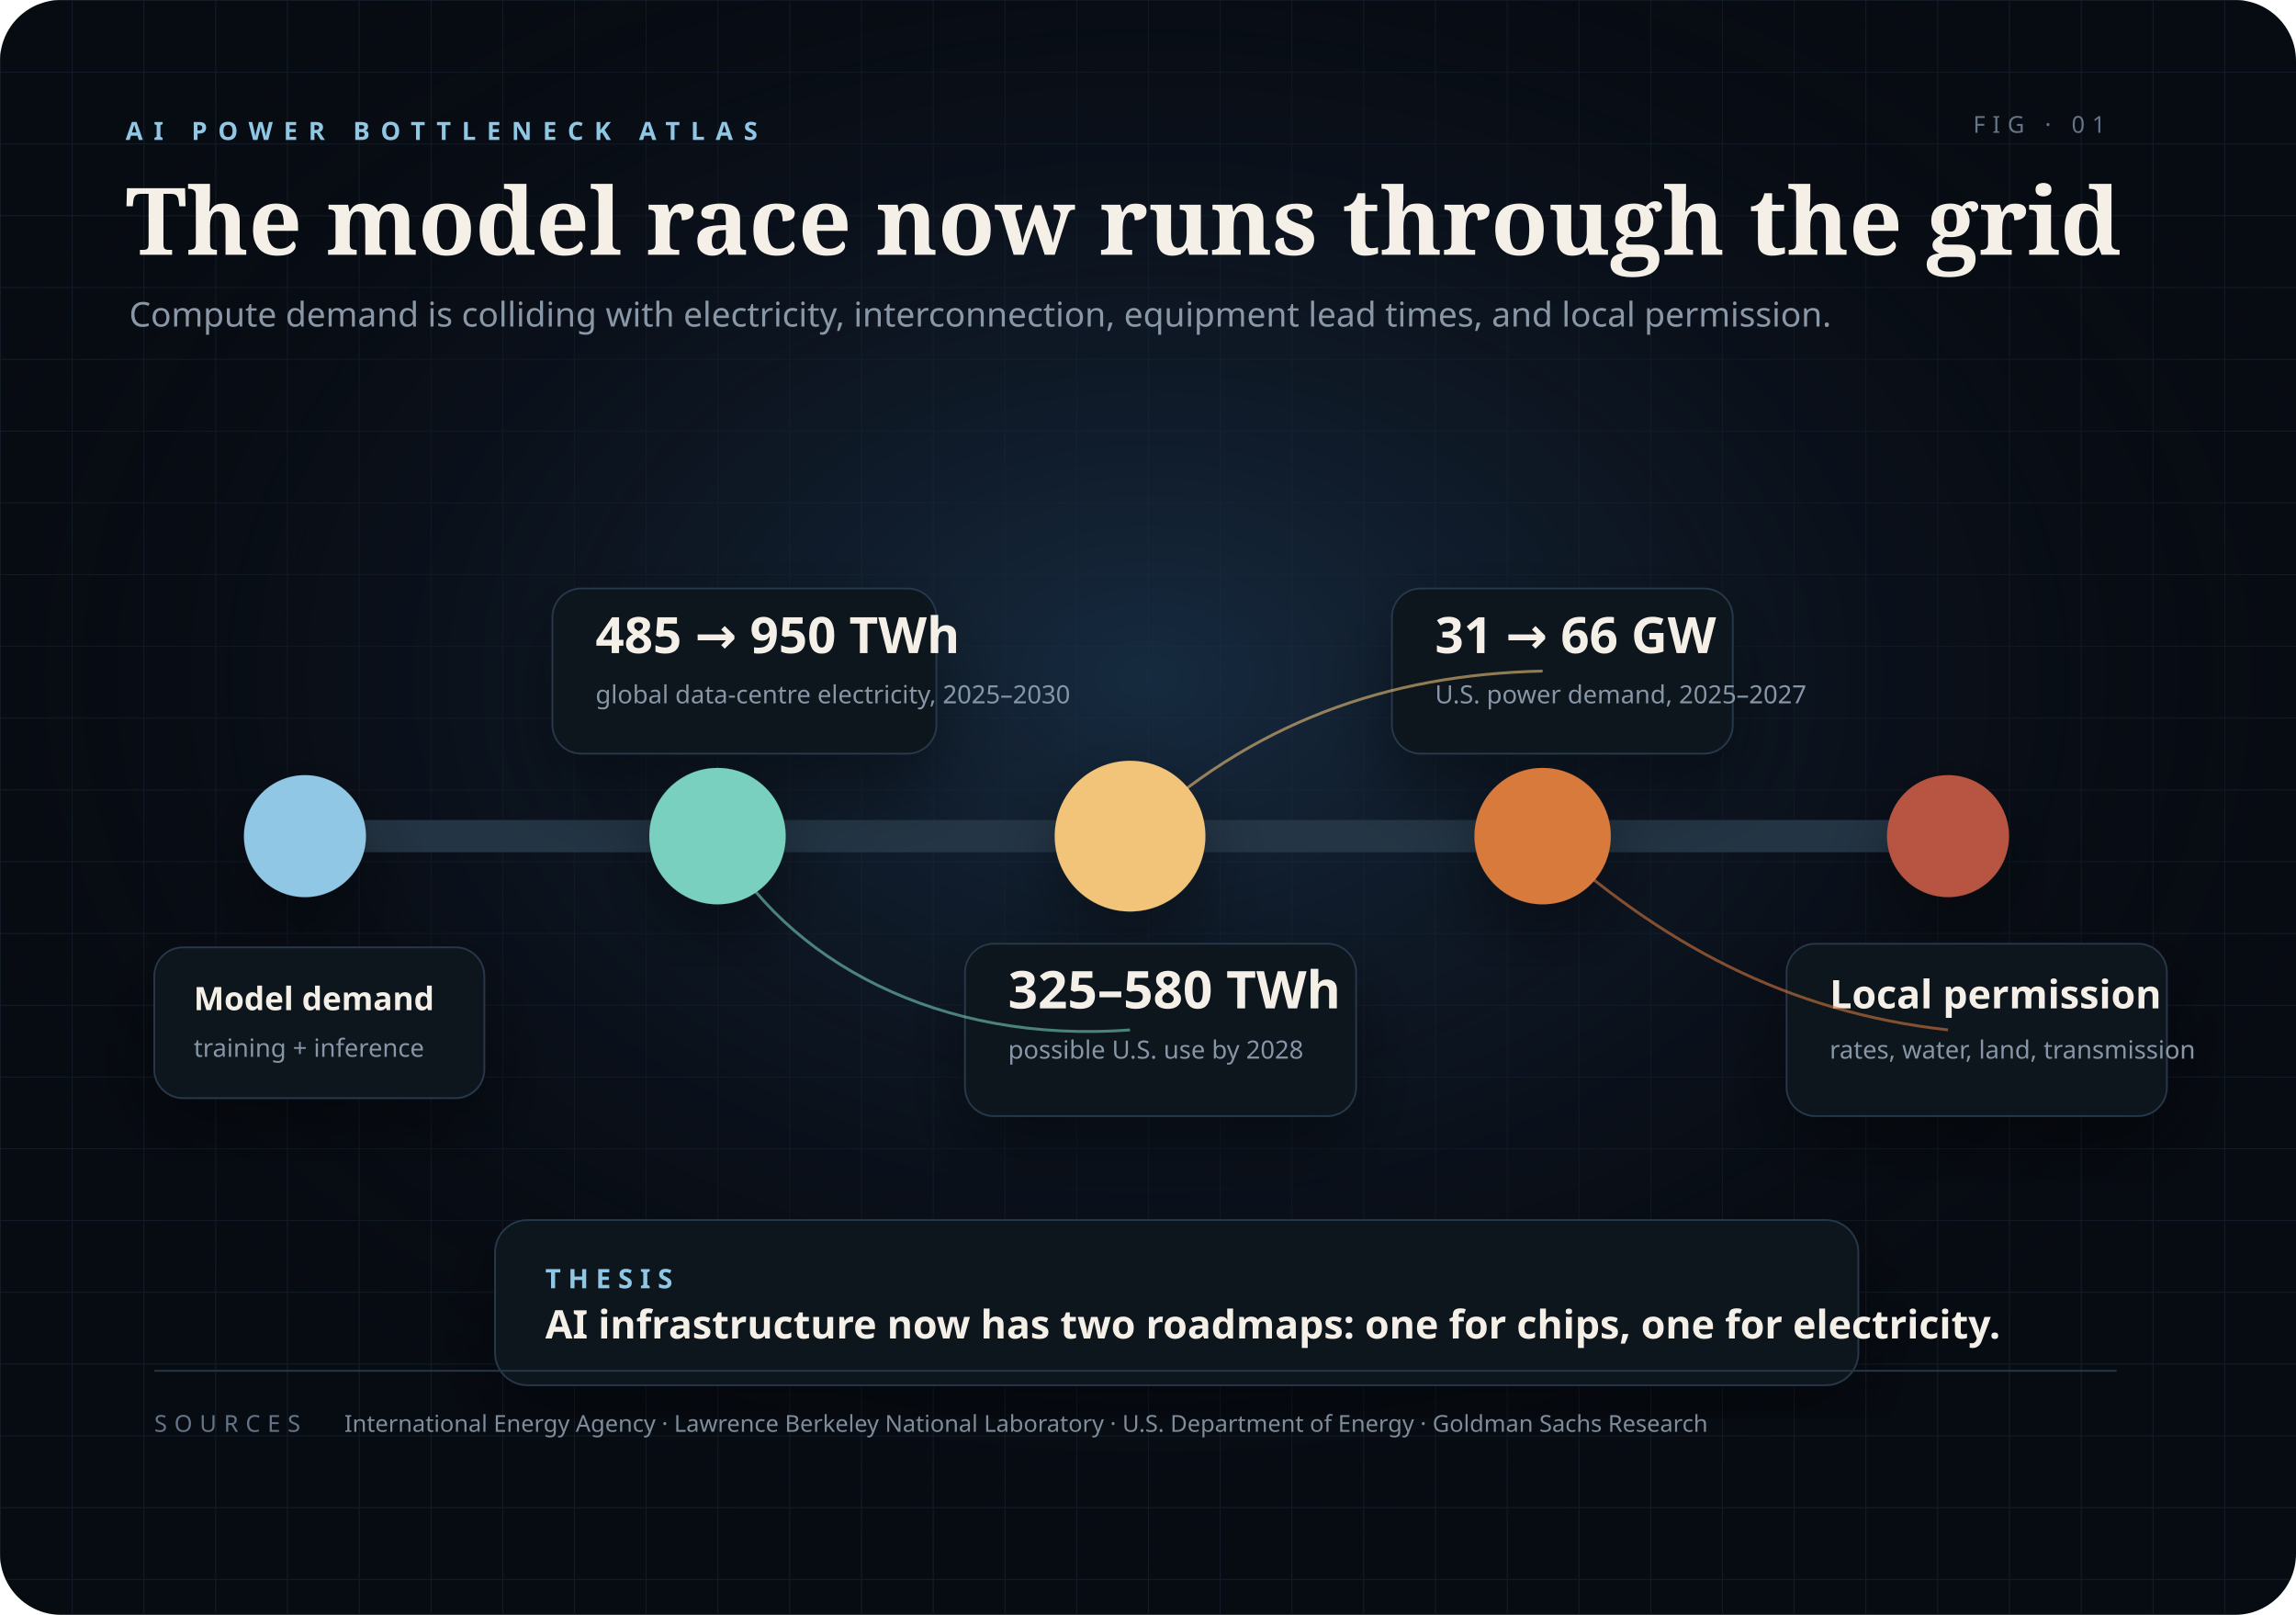
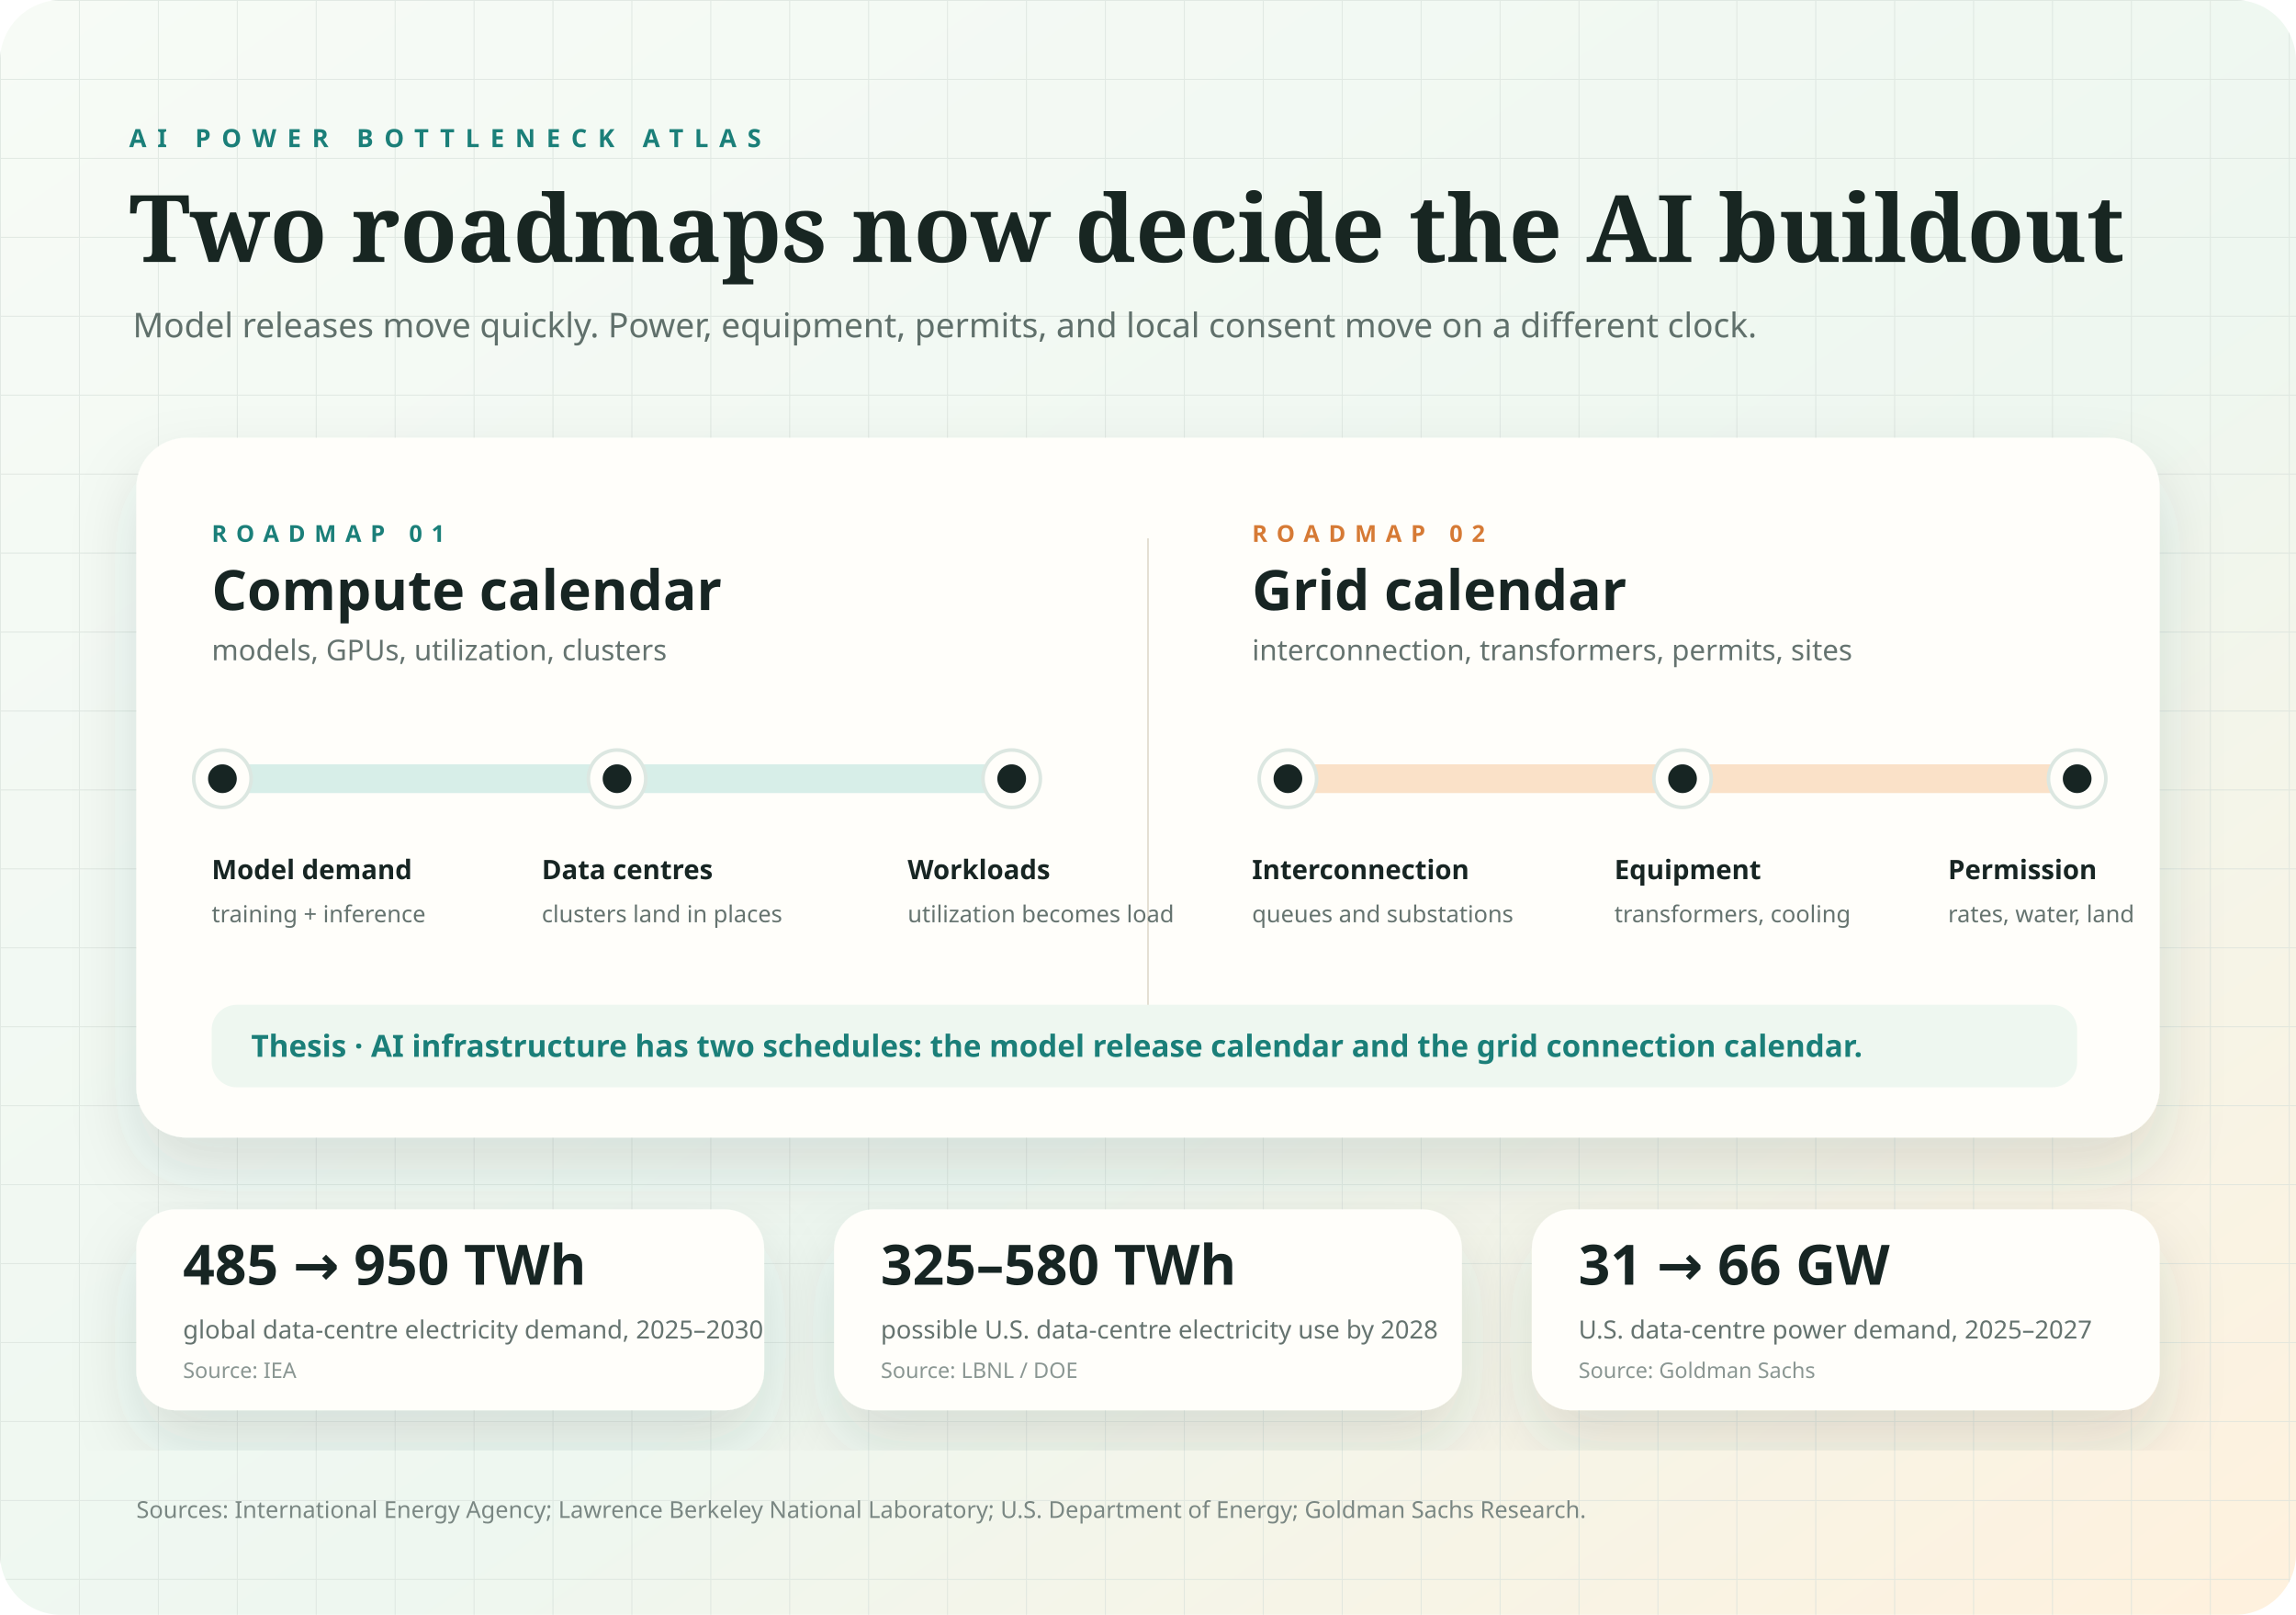
<svg xmlns="http://www.w3.org/2000/svg" width="1280" height="900" viewBox="0 0 1280 900">
  <defs>
-     <radialGradient id="a" cx="50%" cy="42%" r="55%">
-       <stop offset="0" stop-color="#193047" stop-opacity=".85" />
-       <stop offset=".62" stop-color="#0d1420" stop-opacity=".5" />
-       <stop offset="1" stop-color="#070b12" stop-opacity="0" />
-     </radialGradient>
-     <linearGradient id="flow" x1="0" x2="1">
-       <stop offset="0" stop-color="#8fc7e5" />
-       <stop offset=".5" stop-color="#79d0bf" />
-       <stop offset="1" stop-color="#d97a3e" />
+     <linearGradient id="bg" x1="0" x2="1" y1="0" y2="1">
+       <stop offset="0" stop-color="#f7fbf6" />
+       <stop offset=".58" stop-color="#eef7f0" />
+       <stop offset="1" stop-color="#fff1dd" />
    </linearGradient>
-     <pattern id="g" width="40" height="40" patternUnits="userSpaceOnUse">
-       <path d="M40 0H0V40" fill="none" stroke="#1e2b3a" stroke-width="1" opacity=".55" />
+     <pattern id="grid" width="44" height="44" patternUnits="userSpaceOnUse">
+       <path d="M44 0H0V44" fill="none" stroke="#d8e2dc" stroke-width="1" opacity=".68" />
    </pattern>
-     <filter id="s" x="-20%" y="-20%" width="140%" height="140%">
-       <feDropShadow dx="0" dy="18" stdDeviation="20" flood-color="#000" flood-opacity=".38" />
+     <filter id="shadow" x="-20%" y="-20%" width="140%" height="140%">
+       <feDropShadow dx="0" dy="18" stdDeviation="18" flood-color="#29423d" flood-opacity=".14" />
    </filter>
-     <filter id="glow" x="-45%" y="-45%" width="190%" height="190%">
-       <feGaussianBlur stdDeviation="12" result="blur" />
-       <feMerge>
-         <feMergeNode in="blur" />
-         <feMergeNode in="SourceGraphic" />
-       </feMerge>
-     </filter>
+     <linearGradient id="compute" x1="0" x2="1">
+       <stop offset="0" stop-color="#1b7f79" />
+       <stop offset="1" stop-color="#79c9bd" />
+     </linearGradient>
+     <linearGradient id="power" x1="0" x2="1">
+       <stop offset="0" stop-color="#d67a35" />
+       <stop offset="1" stop-color="#b9513f" />
+     </linearGradient>
  </defs>
-   <rect width="1280" height="900" rx="34" fill="#070b12" />
-   <rect width="1280" height="900" rx="34" fill="url(#g)" />
-   <rect width="1280" height="900" rx="34" fill="url(#a)" />
-   <text x="70" y="78" font-family="Avenir Next, sans-serif" font-size="14" font-weight="800" letter-spacing="6" fill="#8fc7e5">AI POWER BOTTLENECK ATLAS</text>
-   <text x="70" y="142" font-family="Georgia, serif" font-size="52" font-weight="700" fill="#f4efe7">The model race now runs through the grid</text>
-   <text x="72" y="182" font-family="Avenir Next, sans-serif" font-size="19" fill="#8997a6">Compute demand is colliding with electricity, interconnection, equipment lead times, and local permission.</text>
-   <g transform="translate(86 256)">
-     <path d="M84 210H1000" stroke="#263748" stroke-width="18" stroke-linecap="round" opacity=".9" />
-     <path d="M84 210H1000" stroke="url(#flow)" stroke-width="4" stroke-linecap="round" />
-     <g font-family="Avenir Next, sans-serif">
-       <g filter="url(#s)">
-         <circle cx="84" cy="210" r="34" fill="#8fc7e5" />
-         <rect x="0" y="272" width="184" height="84" rx="16" fill="#0d131d" stroke="#263748" />
-         <text x="22" y="307" font-size="18" font-weight="800" fill="#f4efe7">Model demand</text>
-         <text x="22" y="333" font-size="14" fill="#8796a6">training + inference</text>
-       </g>
-       <g filter="url(#s)">
-         <circle cx="314" cy="210" r="38" fill="#79d0bf" />
-         <rect x="222" y="72" width="214" height="92" rx="16" fill="#0d131d" stroke="#263748" />
-         <text x="246" y="108" font-size="28" font-weight="900" fill="#f4efe7">485 → 950 TWh</text>
-         <text x="246" y="136" font-size="14" fill="#8796a6">global data-centre electricity, 2025–2030</text>
-       </g>
-       <g filter="url(#s)">
-         <circle cx="544" cy="210" r="42" fill="#f2c47a" />
-         <rect x="452" y="270" width="218" height="96" rx="16" fill="#0d131d" stroke="#263748" />
-         <text x="476" y="306" font-size="29" font-weight="900" fill="#f4efe7">325–580 TWh</text>
-         <text x="476" y="334" font-size="14" fill="#8796a6">possible U.S. use by 2028</text>
-       </g>
-       <g filter="url(#s)">
-         <circle cx="774" cy="210" r="38" fill="#d97a3e" />
-         <rect x="690" y="72" width="190" height="92" rx="16" fill="#0d131d" stroke="#263748" />
-         <text x="714" y="108" font-size="28" font-weight="900" fill="#f4efe7">31 → 66 GW</text>
-         <text x="714" y="136" font-size="14" fill="#8796a6">U.S. power demand, 2025–2027</text>
-       </g>
-       <g filter="url(#s)">
-         <circle cx="1000" cy="210" r="34" fill="#b85442" />
-         <rect x="910" y="270" width="212" height="96" rx="16" fill="#0d131d" stroke="#263748" />
-         <text x="934" y="306" font-size="22" font-weight="900" fill="#f4efe7">Local permission</text>
-         <text x="934" y="334" font-size="14" fill="#8796a6">rates, water, land, transmission</text>
-       </g>
+   <rect width="1280" height="900" rx="34" fill="url(#bg)" />
+   <rect width="1280" height="900" rx="34" fill="url(#grid)" />
+   <text x="72" y="82" font-family="Avenir Next, sans-serif" font-size="14" font-weight="900" letter-spacing="6" fill="#1b7f79">AI POWER BOTTLENECK ATLAS</text>
+   <text x="72" y="146" font-family="Georgia, serif" font-size="52" font-weight="700" fill="#182622">Two roadmaps now decide the AI buildout</text>
+   <text x="74" y="188" font-family="Avenir Next, sans-serif" font-size="19" fill="#60706b">Model releases move quickly. Power, equipment, permits, and local consent move on a different clock.</text>
+   <g transform="translate(76 244)" font-family="Avenir Next, sans-serif">
+     <rect x="0" y="0" width="1128" height="390" rx="28" fill="#fffefa" filter="url(#shadow)" />
+     <line x1="564" y1="56" x2="564" y2="330" stroke="#e3ded2" />
+     <text x="42" y="58" font-size="13" font-weight="900" letter-spacing="5" fill="#1b7f79">ROADMAP 01</text>
+     <text x="42" y="96" font-size="31" font-weight="900" fill="#172523">Compute calendar</text>
+     <text x="42" y="124" font-size="16" fill="#65736f">models, GPUs, utilization, clusters</text>
+     <text x="622" y="58" font-size="13" font-weight="900" letter-spacing="5" fill="#d67a35">ROADMAP 02</text>
+     <text x="622" y="96" font-size="31" font-weight="900" fill="#172523">Grid calendar</text>
+     <text x="622" y="124" font-size="16" fill="#65736f">interconnection, transformers, permits, sites</text>
+     <path d="M48 190H488" stroke="#d7eee8" stroke-width="16" stroke-linecap="round" />
+     <path d="M48 190H488" stroke="url(#compute)" stroke-width="5" stroke-linecap="round" />
+     <path d="M642 190H1082" stroke="#fae1c8" stroke-width="16" stroke-linecap="round" />
+     <path d="M642 190H1082" stroke="url(#power)" stroke-width="5" stroke-linecap="round" />
+     <g fill="#fffefa" stroke="#dce7e1" stroke-width="2">
+       <circle cx="48" cy="190" r="16" />
+       <circle cx="268" cy="190" r="16" />
+       <circle cx="488" cy="190" r="16" />
+       <circle cx="642" cy="190" r="16" />
+       <circle cx="862" cy="190" r="16" />
+       <circle cx="1082" cy="190" r="16" />
    </g>
-     <path d="M314 210C352 280 438 326 544 318" fill="none" stroke="#79d0bf" stroke-width="1.6" opacity=".58" />
-     <path d="M544 210C612 146 688 120 774 118" fill="none" stroke="#f2c47a" stroke-width="1.6" opacity=".58" />
-     <path d="M774 210C840 270 910 308 1000 318" fill="none" stroke="#d97a3e" stroke-width="1.6" opacity=".58" />
-     <g transform="translate(190 424)" font-family="Avenir Next, sans-serif">
-       <rect x="0" y="0" width="760" height="92" rx="18" fill="#0d131d" stroke="#263748" filter="url(#s)" />
-       <text x="28" y="38" font-size="15" font-weight="800" letter-spacing="4" fill="#8fc7e5">THESIS</text>
-       <text x="28" y="66" font-size="22" font-weight="700" fill="#f4efe7">AI infrastructure now has two roadmaps: one for chips, one for electricity.</text>
+     <g fill="#172523">
+       <circle cx="48" cy="190" r="8" />
+       <circle cx="268" cy="190" r="8" />
+       <circle cx="488" cy="190" r="8" />
+       <circle cx="642" cy="190" r="8" />
+       <circle cx="862" cy="190" r="8" />
+       <circle cx="1082" cy="190" r="8" />
    </g>
+     <text x="42" y="246" font-size="15" font-weight="900" fill="#172523">Model demand</text>
+     <text x="42" y="270" font-size="13" fill="#65736f">training + inference</text>
+     <text x="226" y="246" font-size="15" font-weight="900" fill="#172523">Data centres</text>
+     <text x="226" y="270" font-size="13" fill="#65736f">clusters land in places</text>
+     <text x="430" y="246" font-size="15" font-weight="900" fill="#172523">Workloads</text>
+     <text x="430" y="270" font-size="13" fill="#65736f">utilization becomes load</text>
+     <text x="622" y="246" font-size="15" font-weight="900" fill="#172523">Interconnection</text>
+     <text x="622" y="270" font-size="13" fill="#65736f">queues and substations</text>
+     <text x="824" y="246" font-size="15" font-weight="900" fill="#172523">Equipment</text>
+     <text x="824" y="270" font-size="13" fill="#65736f">transformers, cooling</text>
+     <text x="1010" y="246" font-size="15" font-weight="900" fill="#172523">Permission</text>
+     <text x="1010" y="270" font-size="13" fill="#65736f">rates, water, land</text>
+     <rect x="42" y="316" width="1040" height="46" rx="14" fill="#eef7f0" />
+     <text x="64" y="345" font-size="17" font-weight="900" fill="#1b7f79">Thesis · AI infrastructure has two schedules: the model release calendar and the grid connection calendar.</text>
  </g>
-   <g transform="translate(86 764)" font-family="Avenir Next, sans-serif">
-     <line x1="0" y1="0" x2="1094" y2="0" stroke="#263748" />
-     <text x="0" y="34" font-size="13" letter-spacing="4" fill="#657486">SOURCES</text>
-     <text x="106" y="34" font-size="13" fill="#7f8c99">International Energy Agency · Lawrence Berkeley National Laboratory · U.S. Department of Energy · Goldman Sachs Research</text>
+   <g transform="translate(76 674)" font-family="Avenir Next, sans-serif">
+     <rect x="0" y="0" width="350" height="112" rx="22" fill="#fffefa" filter="url(#shadow)" />
+     <text x="26" y="42" font-size="31" font-weight="900" fill="#172523">485 → 950 TWh</text>
+     <text x="26" y="72" font-size="14" fill="#65736f">global data-centre electricity demand, 2025–2030</text>
+     <text x="26" y="94" font-size="12" fill="#8a9692">Source: IEA</text>
+     <rect x="389" y="0" width="350" height="112" rx="22" fill="#fffefa" filter="url(#shadow)" />
+     <text x="415" y="42" font-size="31" font-weight="900" fill="#172523">325–580 TWh</text>
+     <text x="415" y="72" font-size="14" fill="#65736f">possible U.S. data-centre electricity use by 2028</text>
+     <text x="415" y="94" font-size="12" fill="#8a9692">Source: LBNL / DOE</text>
+     <rect x="778" y="0" width="350" height="112" rx="22" fill="#fffefa" filter="url(#shadow)" />
+     <text x="804" y="42" font-size="31" font-weight="900" fill="#172523">31 → 66 GW</text>
+     <text x="804" y="72" font-size="14" fill="#65736f">U.S. data-centre power demand, 2025–2027</text>
+     <text x="804" y="94" font-size="12" fill="#8a9692">Source: Goldman Sachs</text>
  </g>
-   <text x="1100" y="74" font-family="Avenir Next, sans-serif" font-size="13" letter-spacing="4" fill="#657486">FIG · 01</text>
+   <text x="76" y="846" font-family="Avenir Next, sans-serif" font-size="13" fill="#7a8783">Sources: International Energy Agency; Lawrence Berkeley National Laboratory; U.S. Department of Energy; Goldman Sachs Research.</text>
</svg>
